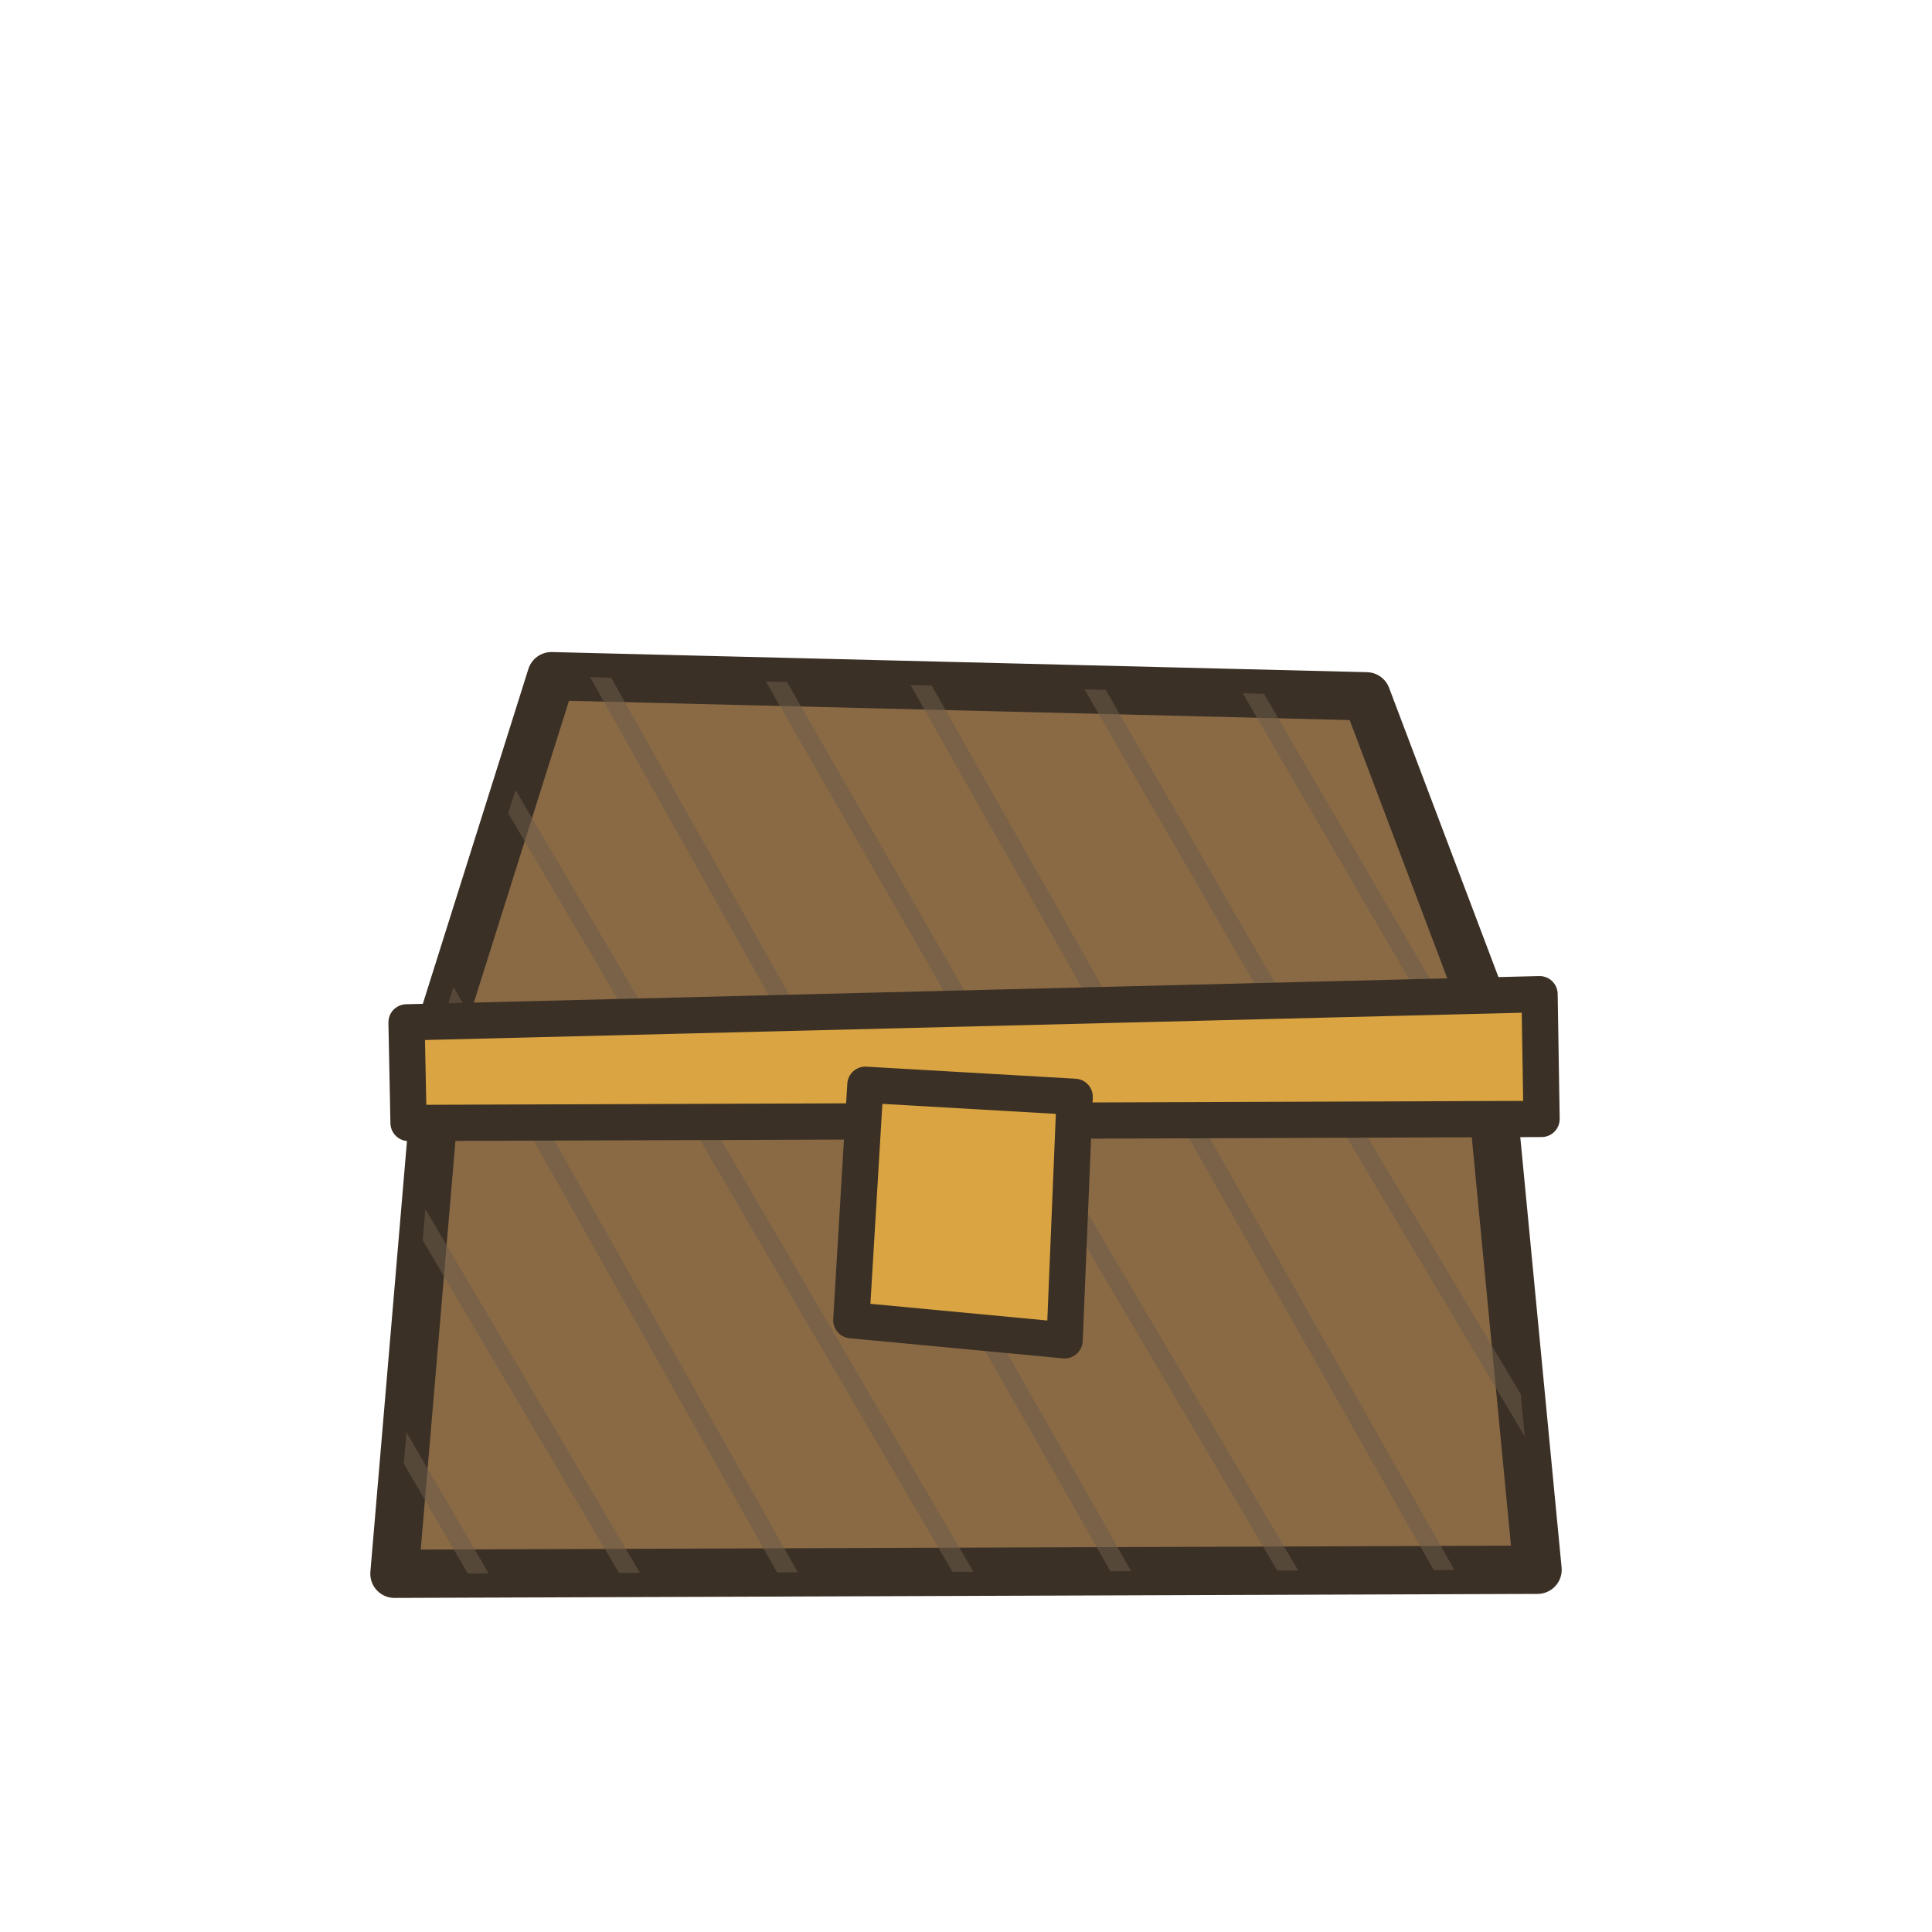
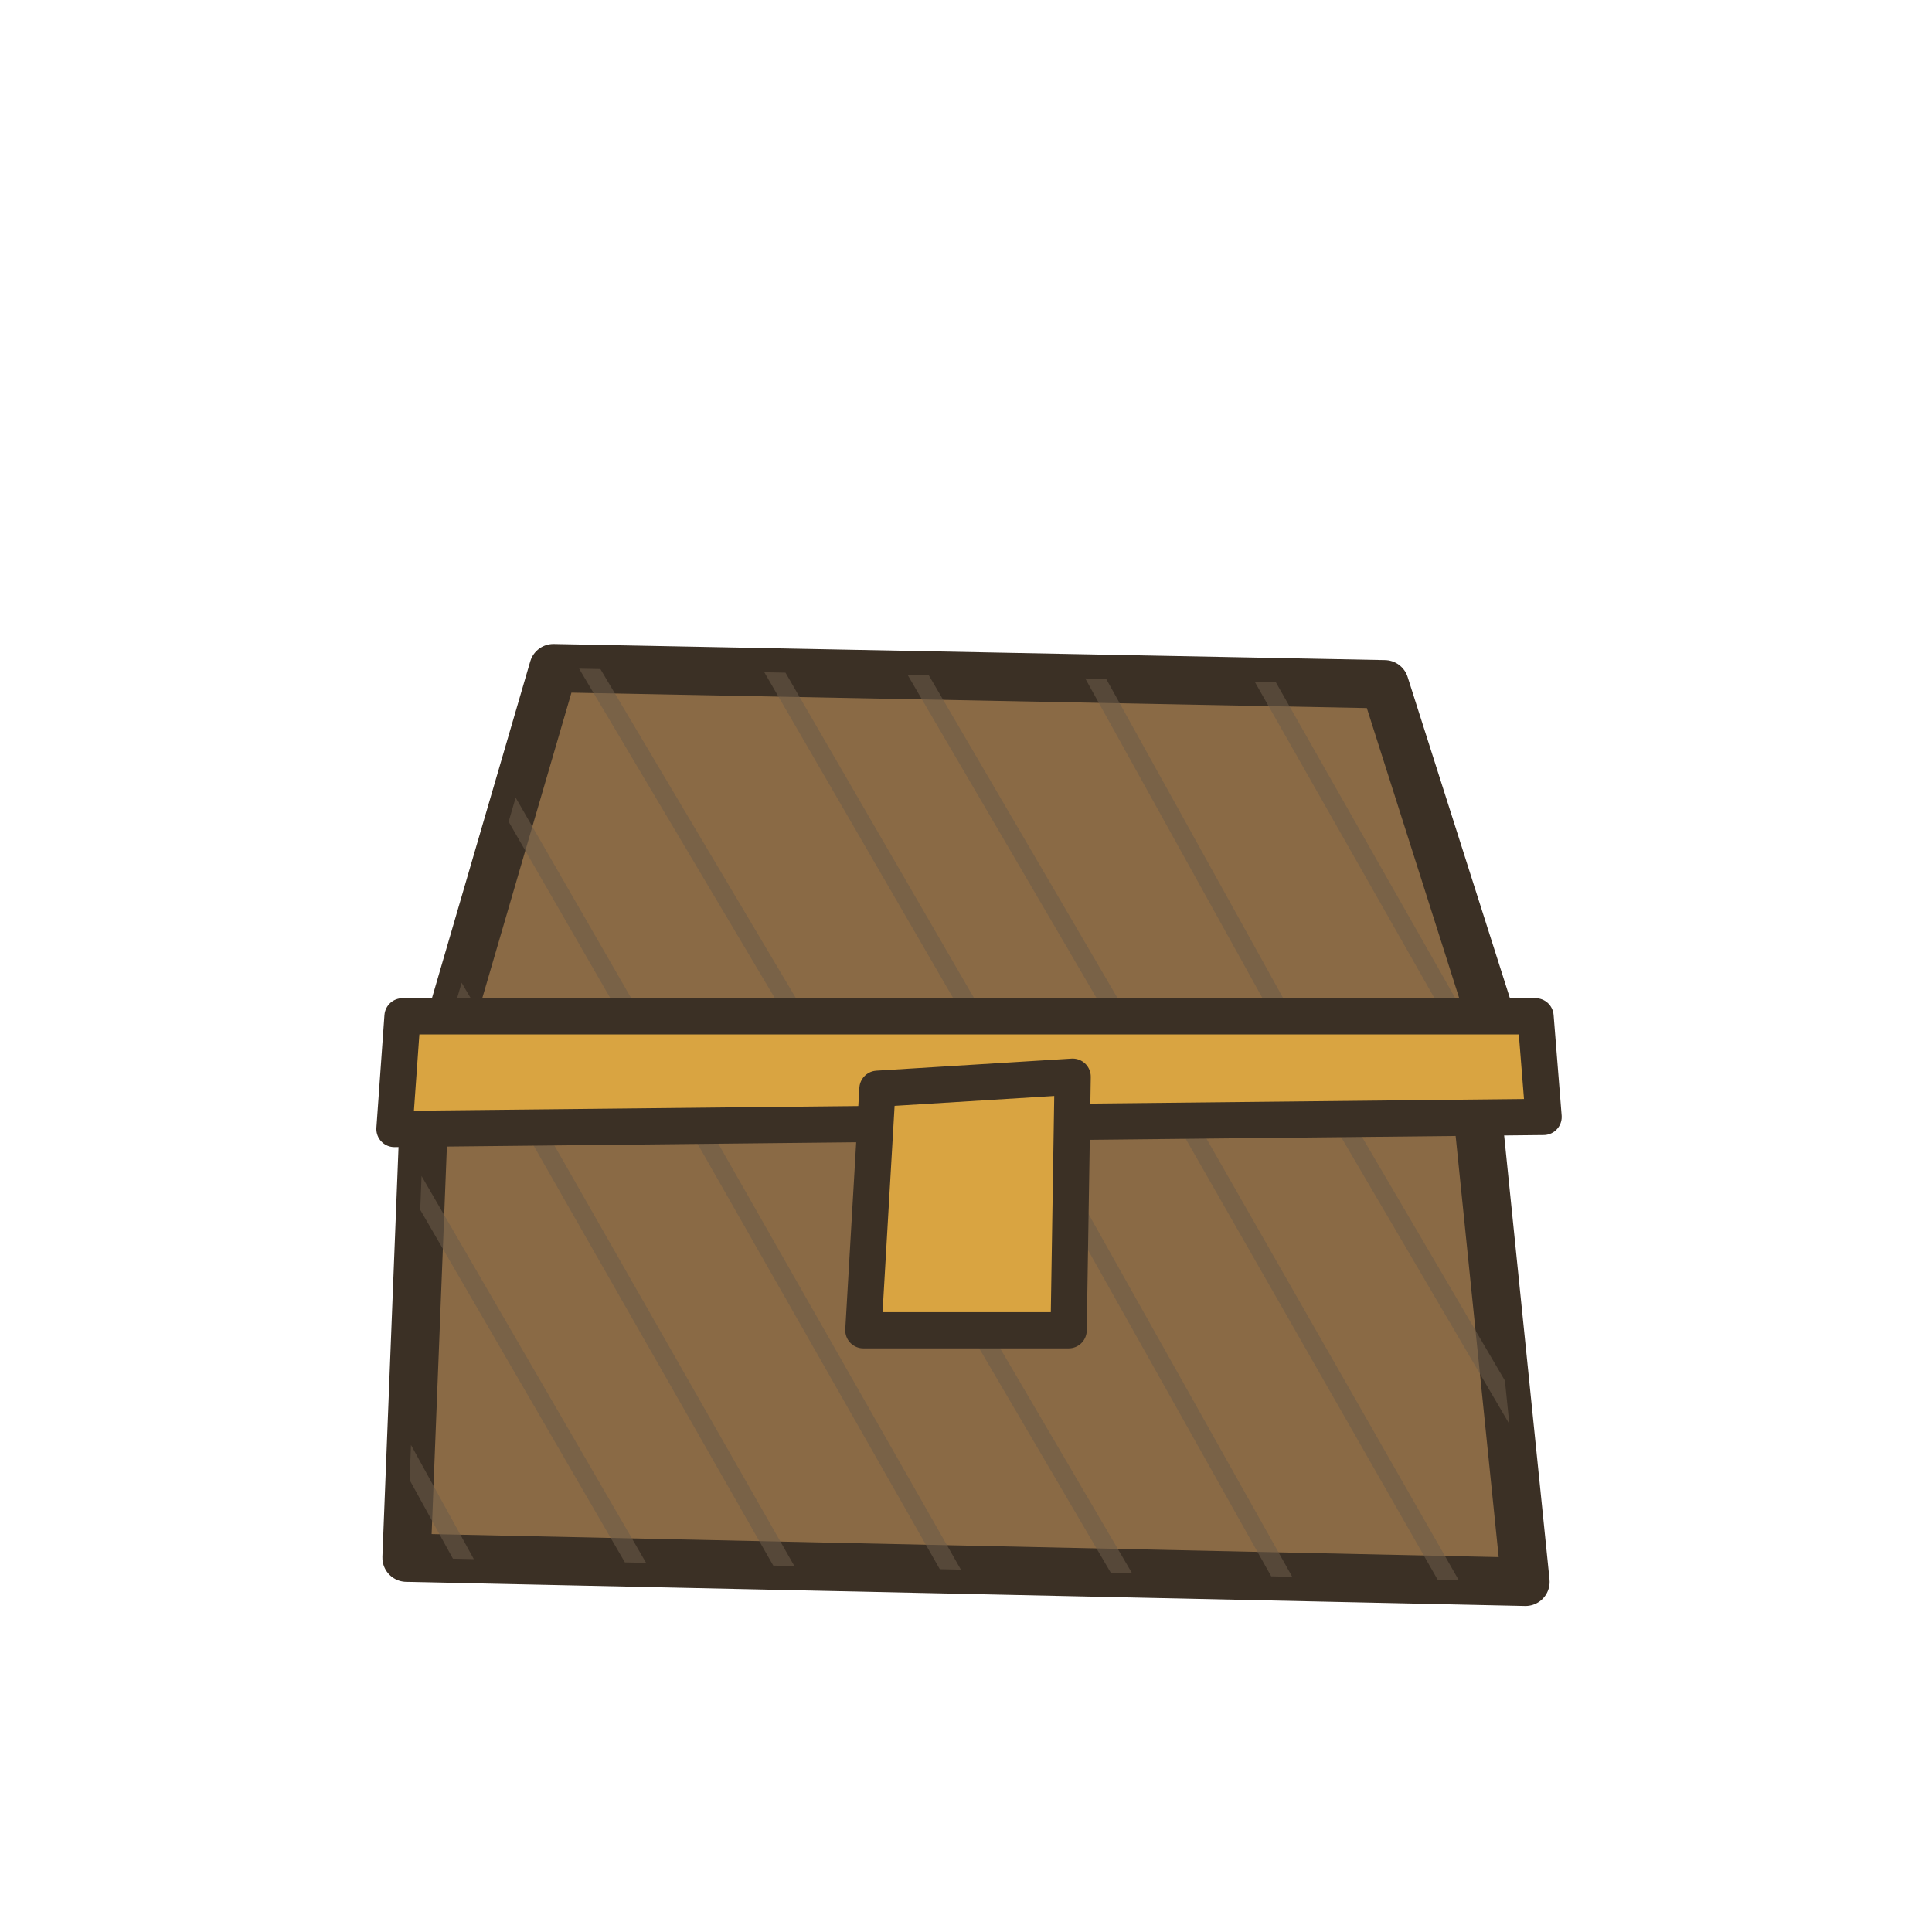
<svg xmlns="http://www.w3.org/2000/svg" viewBox="0 0 96 96" width="96" height="96">
-   <path d="M21.8,52.3L74.0,53.0L76.4,78.0L19.6,78.2Z" fill="#8A6A45" stroke="#3B3025" stroke-width="2.4" stroke-linecap="round" stroke-linejoin="round" />
+   <path d="M21.2,52.0L73.0,51.2L75.8,78.6L20.2,77.4Z" fill="#8A6A45" stroke="#3B3025" stroke-width="2.4" stroke-linecap="round" stroke-linejoin="round" />
  <clipPath id="ccoffrerecolte0">
-     <path d="M21.8,52.3L74.0,53.0L76.4,78.0L19.6,78.2Z" />
+     <path d="M21.2,52.0L73.0,51.2L75.8,78.6L20.2,77.4Z" />
  </clipPath>
  <g clip-path="url(#ccoffrerecolte0)">
-     <path d="M93.1,2.7L123.9,56.2M87.5,7.3L118.1,60.5M80.9,10.7L111.3,64.1M75.0,13.9L105.5,67.5M69.3,16.7L99.9,70.8M62.5,20.7L93.7,74.7M57.1,24.7L88.3,77.3M50.4,27.9L82.2,81.3M45.0,30.8L75.6,84.8M38.5,34.8L69.8,87.9M32.7,37.6L63.6,92.0M26.4,41.4L57.9,95.3M20.4,44.9L51.0,99.2M13.9,48.7L45.7,102.6M8.8,52.5L39.5,105.2M2.4,56.3L32.9,109.0M-3.6,59.4L27.6,113.4M-10.4,62.8L20.6,115.9M-15.3,65.8L15.5,119.3M-21.9,69.7L8.3,123.0" stroke="#6B5B49" stroke-width="0.9" fill="none" stroke-opacity="0.55" />
+     <path d="M92.6,3.4L123.8,57.0M87.2,6.3L118.0,60.7M80.5,9.8L112.6,63.1M75.1,13.9L106.4,66.8M68.9,17.6L100.3,70.8M62.6,21.1L94.1,74.6M57.4,23.9L87.9,77.5M50.1,27.4L81.7,81.3M44.7,30.8L75.9,85.4M39.3,34.9L69.0,87.8M32.4,38.4L63.9,92.1M26.9,42.3L56.8,94.8M20.4,45.3L51.1,99.1M14.6,48.4L45.6,101.8M8.9,51.8L38.9,106.3M1.8,55.7L33.0,109.4M-4.3,59.4L27.1,112.6M-9.9,63.1L21.1,115.9M-15.6,65.9L14.6,120.4M-21.6,69.1L8.2,123.3" stroke="#6B5B49" stroke-width="0.9" fill="none" stroke-opacity="0.55" />
  </g>
-   <path d="M21.6,52.0L27.4,33.6L67.9,34.6L74.1,51.0Z" fill="#8A6A45" stroke="#3B3025" stroke-width="2.4" stroke-linecap="round" stroke-linejoin="round" />
+   <path d="M22.1,51.7L27.5,33.2L68.8,34.0L74.5,51.9Z" fill="#8A6A45" stroke="#3B3025" stroke-width="2.4" stroke-linecap="round" stroke-linejoin="round" />
  <clipPath id="ccoffrerecolte1">
-     <path d="M21.6,52.0L27.4,33.6L67.9,34.6L74.1,51.0Z" />
+     <path d="M22.1,51.7L27.5,33.2L68.8,34.0L74.5,51.9Z" />
  </clipPath>
  <g clip-path="url(#ccoffrerecolte1)">
-     <path d="M98.6,-29.2L130.9,26.5M92.4,-25.4L124.9,28.9M86.2,-22.7L118.2,33.3M80.3,-18.6L113.0,36.9M75.1,-15.7L105.7,39.5M68.9,-12.1L100.5,42.8M62.7,-8.3L94.2,47.4M56.8,-4.6L87.8,51.1M50.7,-0.5L82.1,53.7M43.8,2.7L75.8,57.7M38.2,6.2L69.8,60.9M32.1,9.9L63.4,65.2M26.3,12.5L57.9,67.5M20.1,16.3L51.2,71.7M14.1,20.6L46.1,74.9M7.2,24.0L39.6,78.8M2.0,26.4L33.2,82.5M-3.8,30.2L26.9,85.5M-10.3,34.3L20.9,89.7M-16.3,37.3L16.0,92.4M-22.3,41.3L9.9,95.5M-29.1,44.9L2.9,99.4" stroke="#6B5B49" stroke-width="0.9" fill="none" stroke-opacity="0.55" />
+     <path d="M99.0,-29.3L130.1,26.2M92.1,-26.1L125.1,29.4M86.8,-21.5L118.6,33.0M80.2,-18.7L112.0,35.9M74.0,-15.2L106.3,40.2M68.3,-11.9L100.4,42.8M62.4,-8.1L94.1,47.2M55.7,-4.1L87.9,49.8M50.7,-1.1L81.6,53.4M44.7,1.9L76.0,57.0M38.8,5.5L69.9,61.6M31.8,9.9L63.9,64.8M26.5,12.7L58.2,67.4M19.6,16.9L51.8,71.1M13.5,19.5L45.6,75.2M7.9,24.2L39.9,78.5M1.5,27.1L33.5,81.4M-4.4,29.9L27.8,86.0M-10.2,34.3L21.3,89.4M-17.1,37.9L15.4,92.7M-22.8,41.2L9.7,95.5M-28.4,44.6L2.9,99.5" stroke="#6B5B49" stroke-width="0.9" fill="none" stroke-opacity="0.55" />
  </g>
-   <path d="M20.2,50.8L76.5,49.4L76.6,55.6L20.3,55.8Z" fill="#D9A441" stroke="#3B3025" stroke-width="1.8" stroke-linecap="round" stroke-linejoin="round" />
-   <path d="M43.0,53.9L53.4,54.5L52.9,66.6L42.3,65.6Z" fill="#D9A441" stroke="#3B3025" stroke-width="1.8" stroke-linecap="round" stroke-linejoin="round" />
+   <path d="M20.0,50.5L76.3,50.5L76.7,55.5L19.6,56.1Z" fill="#D9A441" stroke="#3B3025" stroke-width="1.8" stroke-linecap="round" stroke-linejoin="round" />
+   <path d="M43.6,54.1L53.3,53.5L53.1,66.1L42.9,66.1Z" fill="#D9A441" stroke="#3B3025" stroke-width="1.8" stroke-linecap="round" stroke-linejoin="round" />
</svg>
